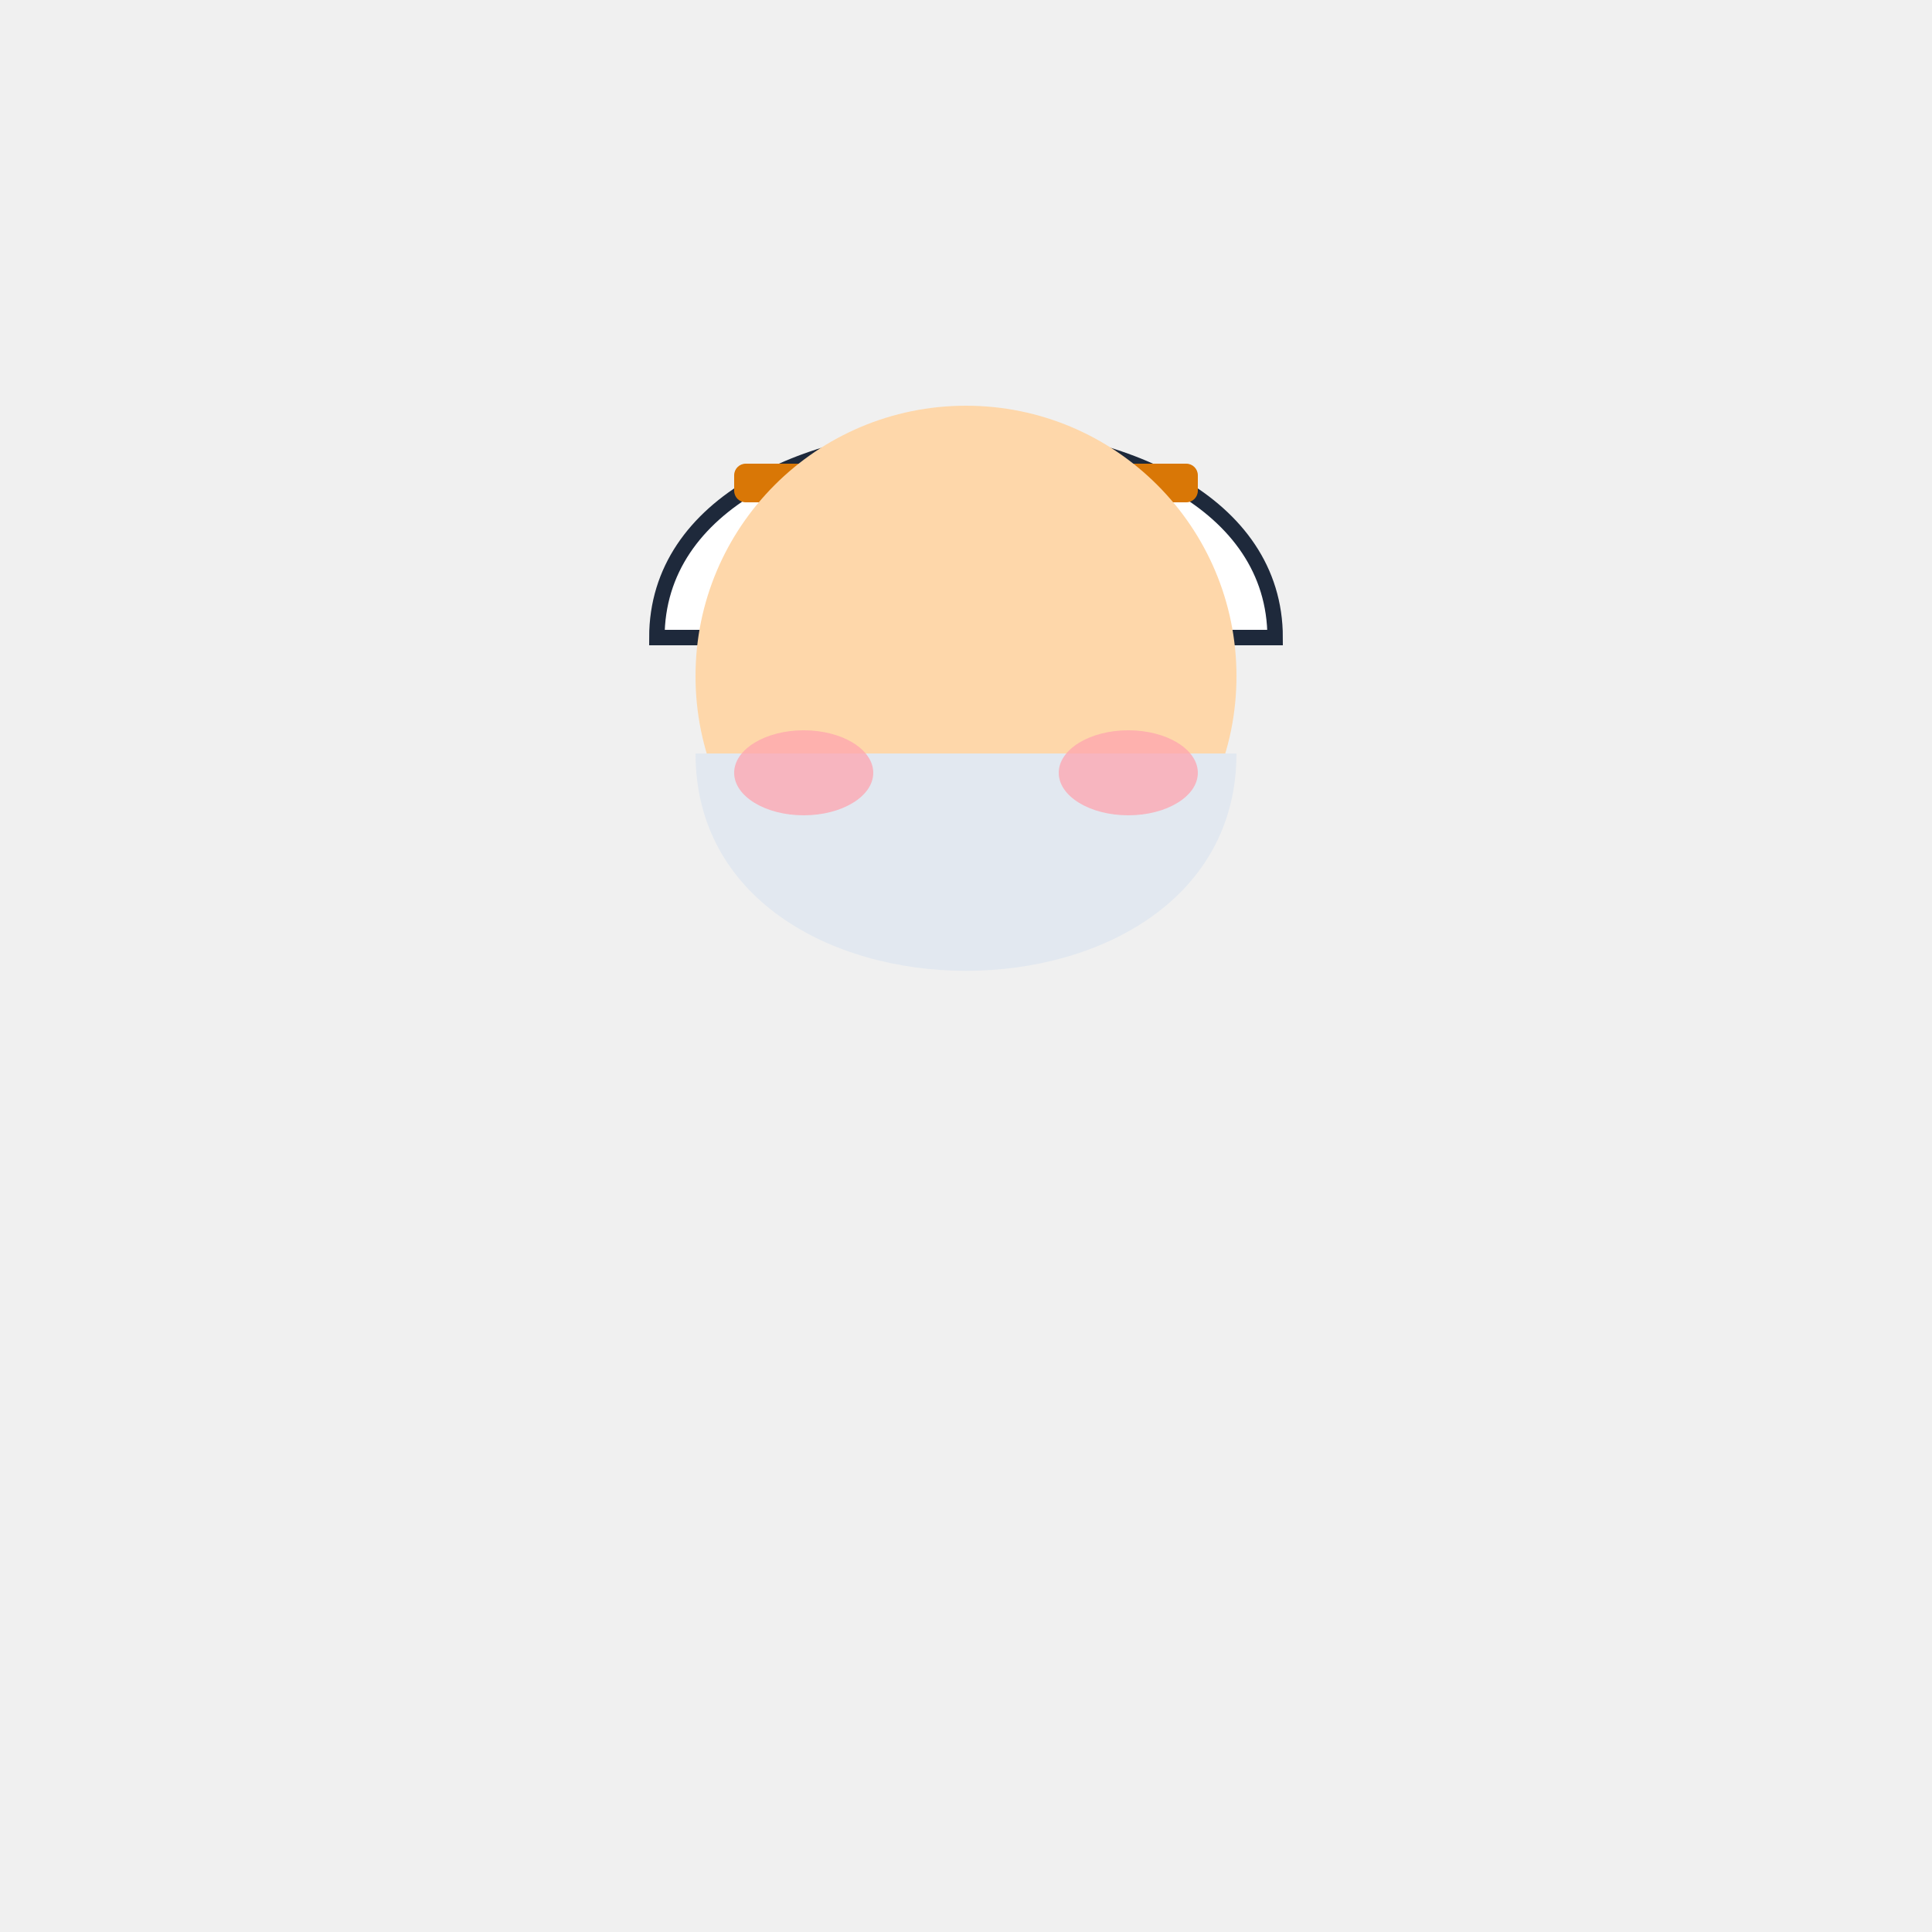
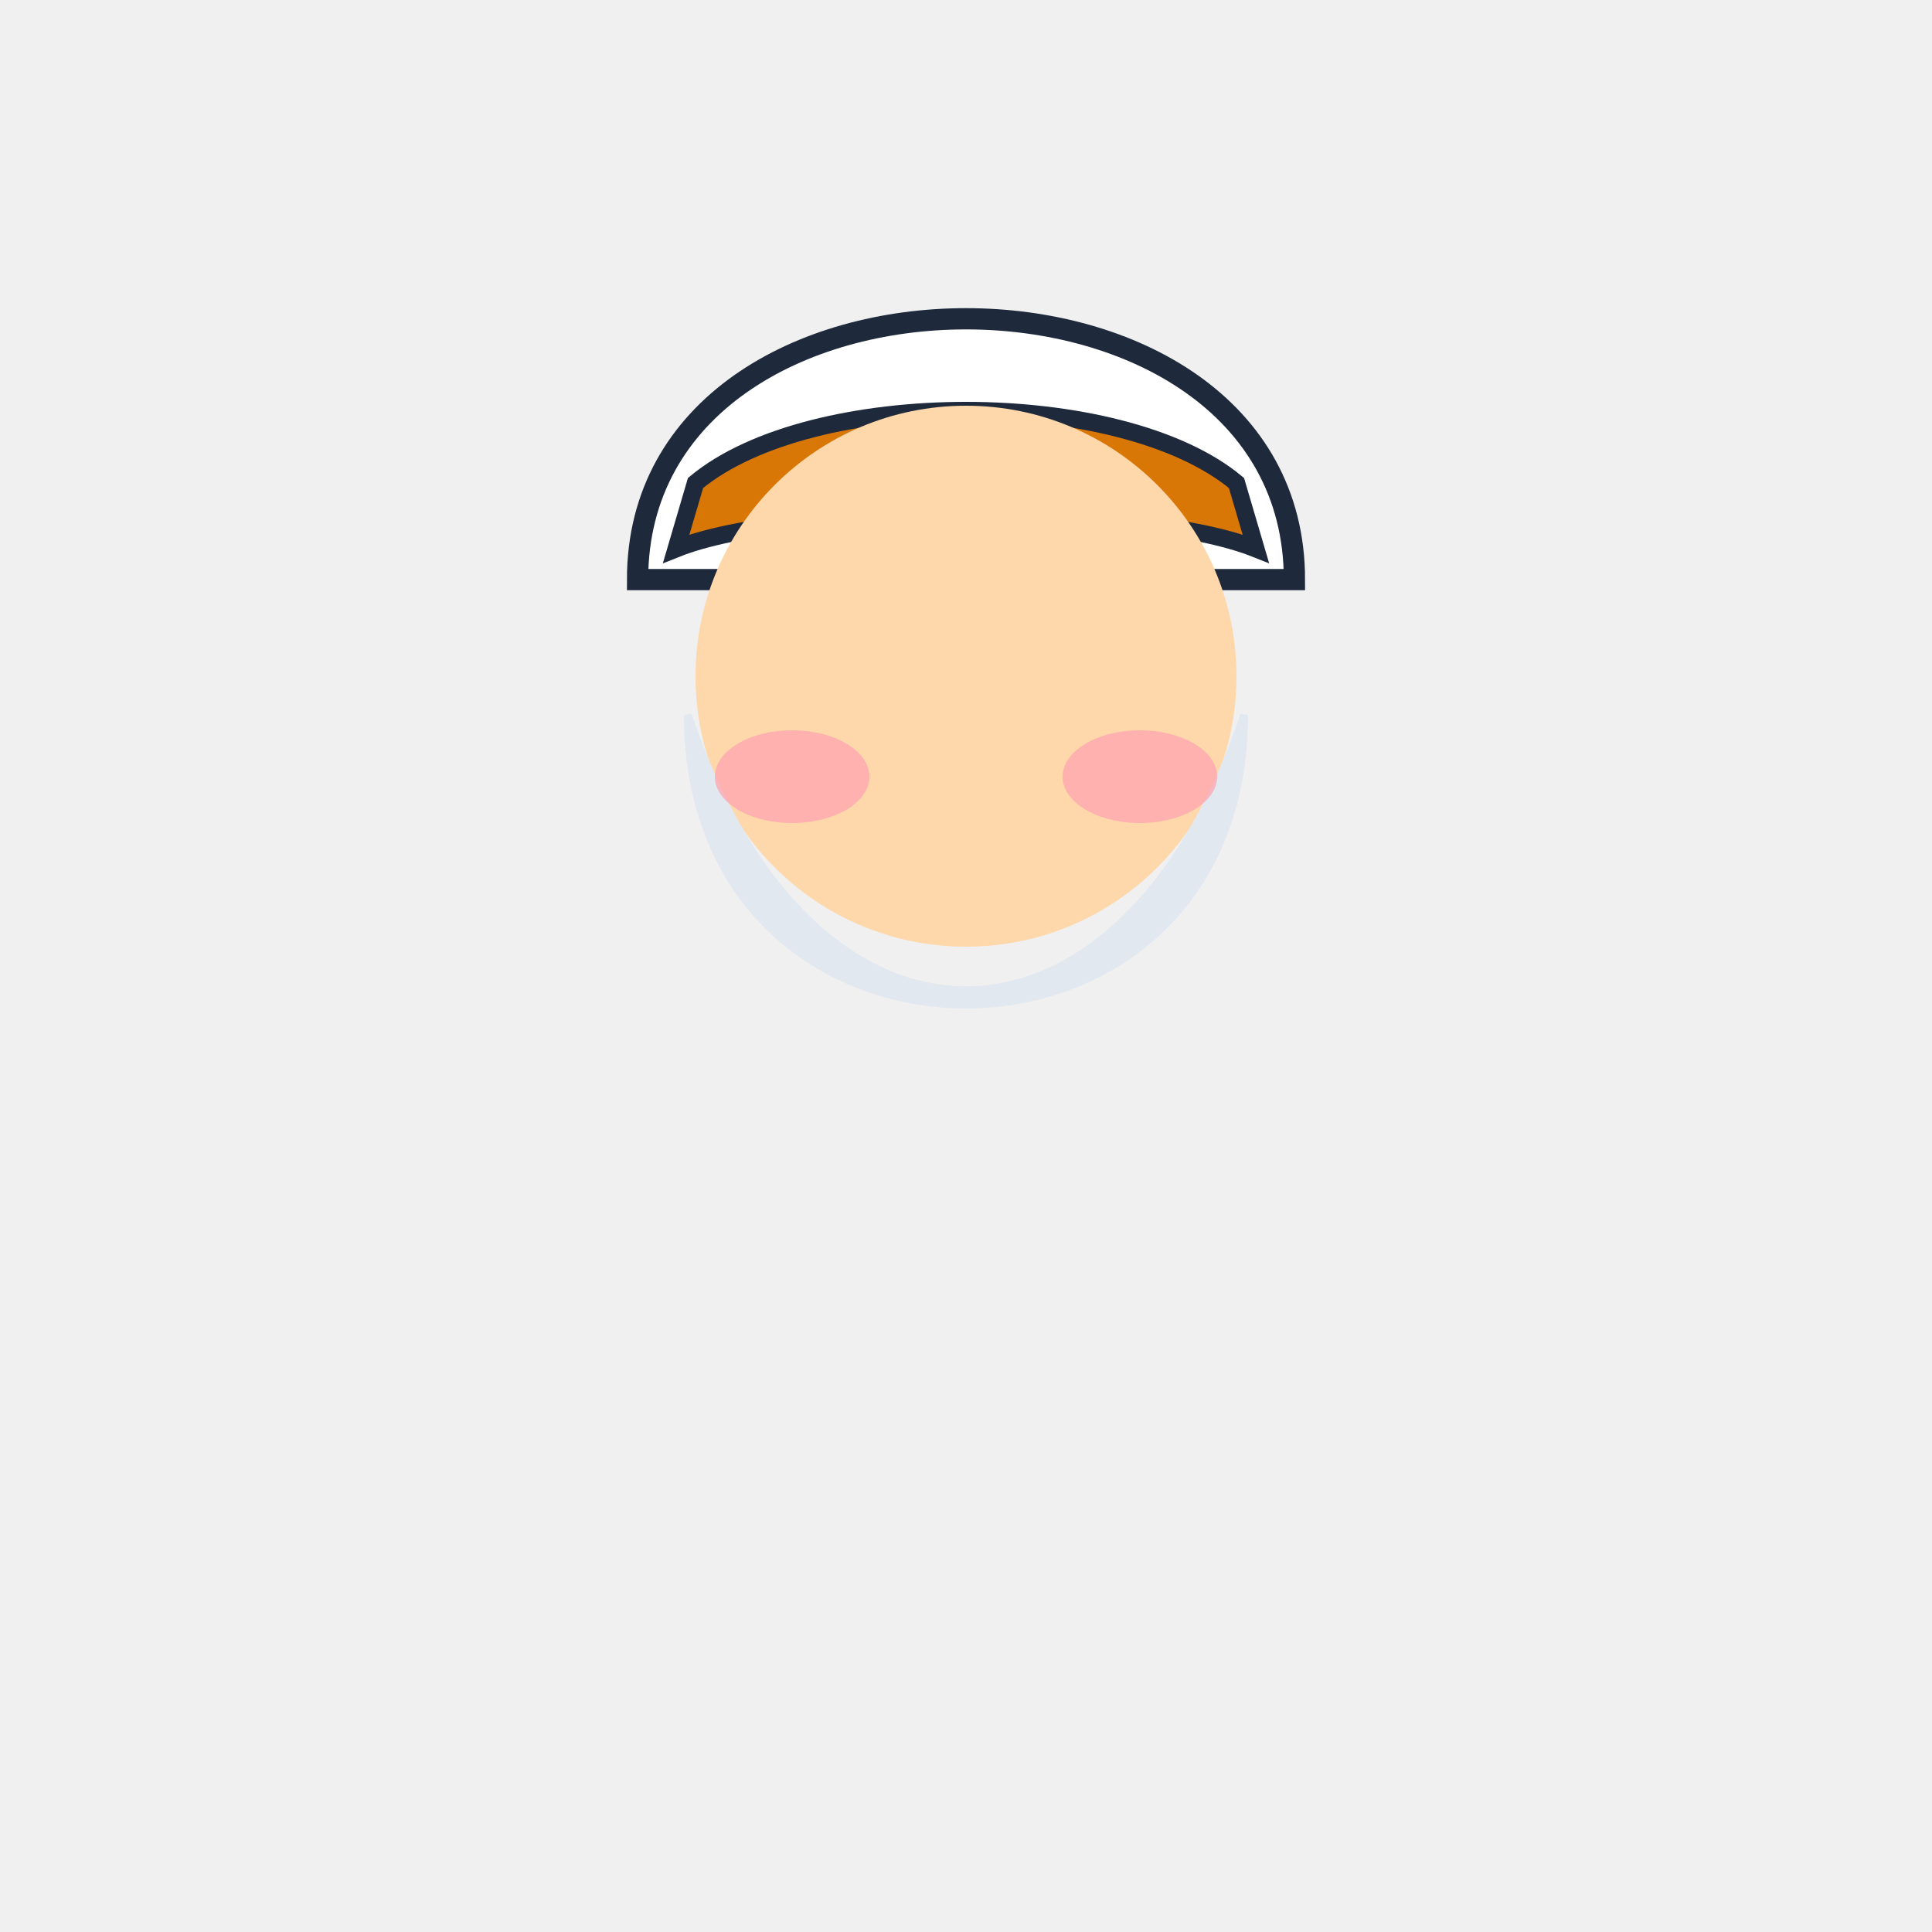
<svg xmlns="http://www.w3.org/2000/svg" viewBox="0 0 500 500">
-   <path d="M 170 165 C 170 95 330 95 330 165 Z" fill="#FFFFFF" stroke="#1E293B" stroke-width="4" />
-   <rect x="190" y="120" width="120" height="10" fill="#D97706" rx="3" />
+   <path d="M 165 150 C 165 60, 335 60, 335 150 Z" fill="#FFFFFF" stroke="#1E293B" stroke-width="5.5" />
+   <path d="M 180 125 C 210 100, 290 100, 320 125 L 325 142 C 295 130, 205 130, 175 142 Z" fill="#D97706" stroke="#1E293B" stroke-width="4.5" />
  <circle cx="250" cy="175" r="70" fill="#FED7AA" />
-   <path d="M 180 195 C 180 270 320 270 320 195 Z" fill="#E2E8F0" />
-   <path d="M212 180 Q228 157 L244 180" stroke="#1E293B" stroke-width="9" stroke-linecap="round" fill="none" />
-   <path d="M256 180 Q272 157 L288 180" stroke="#1E293B" stroke-width="9" stroke-linecap="round" fill="none" />
-   <ellipse cx="208" cy="200" rx="18" ry="11" fill="#FDA4AF" opacity="0.75" />
-   <ellipse cx="292" cy="200" rx="18" ry="11" fill="#FDA4AF" opacity="0.75" />
-   <path d="M236 200 Q250 230 L264 200 Z" fill="#EF4444" stroke="#1E293B" stroke-width="6" stroke-linejoin="round" />
-   <path d="M243 217 Q250 207 L257 217 Q250 227 L243 217" fill="#F472B6" />
+   <path d="M 178 185 C 178 285, 322 285, 322 185 C 290 280, 210 280, 178 185 Z" fill="#E2E8F0" stroke="#E2E8F0" stroke-width="2" />
+   <path d="M208 179 Q225 155 L242 179" stroke="#1E293B" stroke-width="9" stroke-linecap="round" fill="none" />
+   <path d="M258 179 Q275 155 L292 179" stroke="#1E293B" stroke-width="9" stroke-linecap="round" fill="none" />
+   <ellipse cx="205" cy="201" rx="20" ry="12" fill="#FDA4AF" opacity="0.75" />
+   <ellipse cx="295" cy="201" rx="20" ry="12" fill="#FDA4AF" opacity="0.75" />
+   <path d="M234 203 Q250 235 L266 203 Z" fill="#EF4444" stroke="#1E293B" stroke-width="6" stroke-linejoin="round" />
+   <path d="M242 221 Q250 211 L258 221 Q250 231 L242 221" fill="#F472B6" />
</svg>
